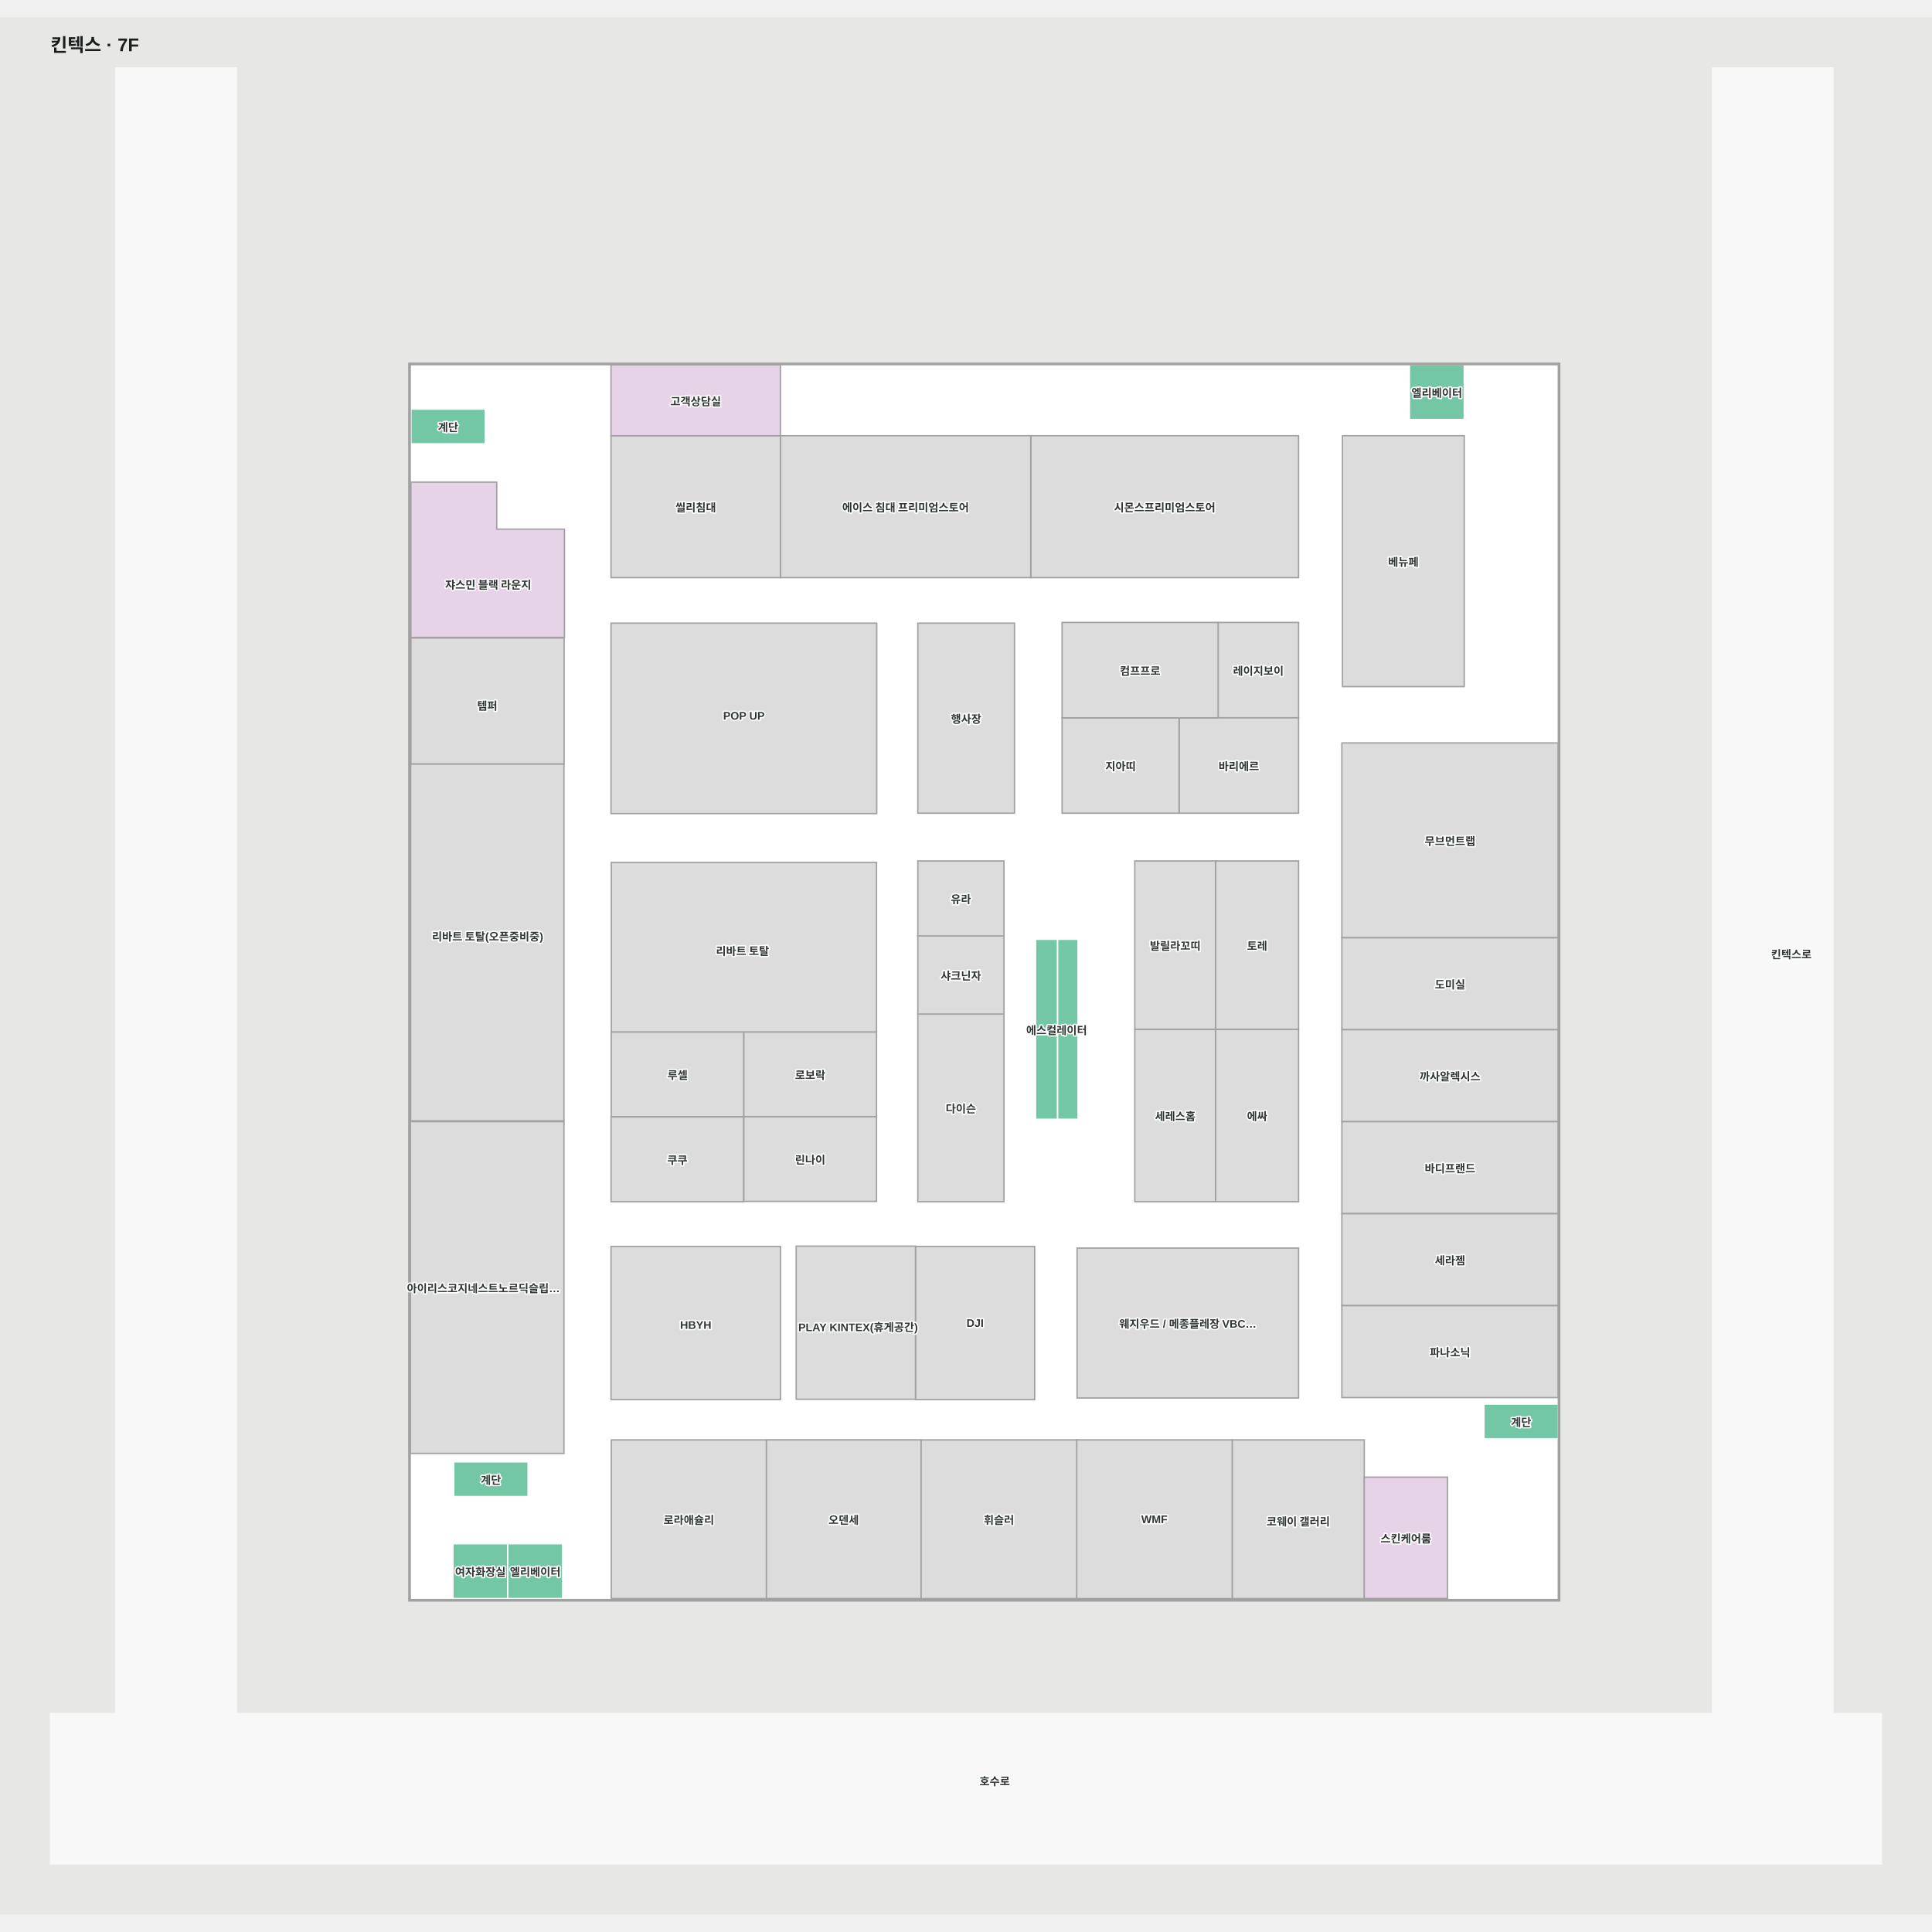
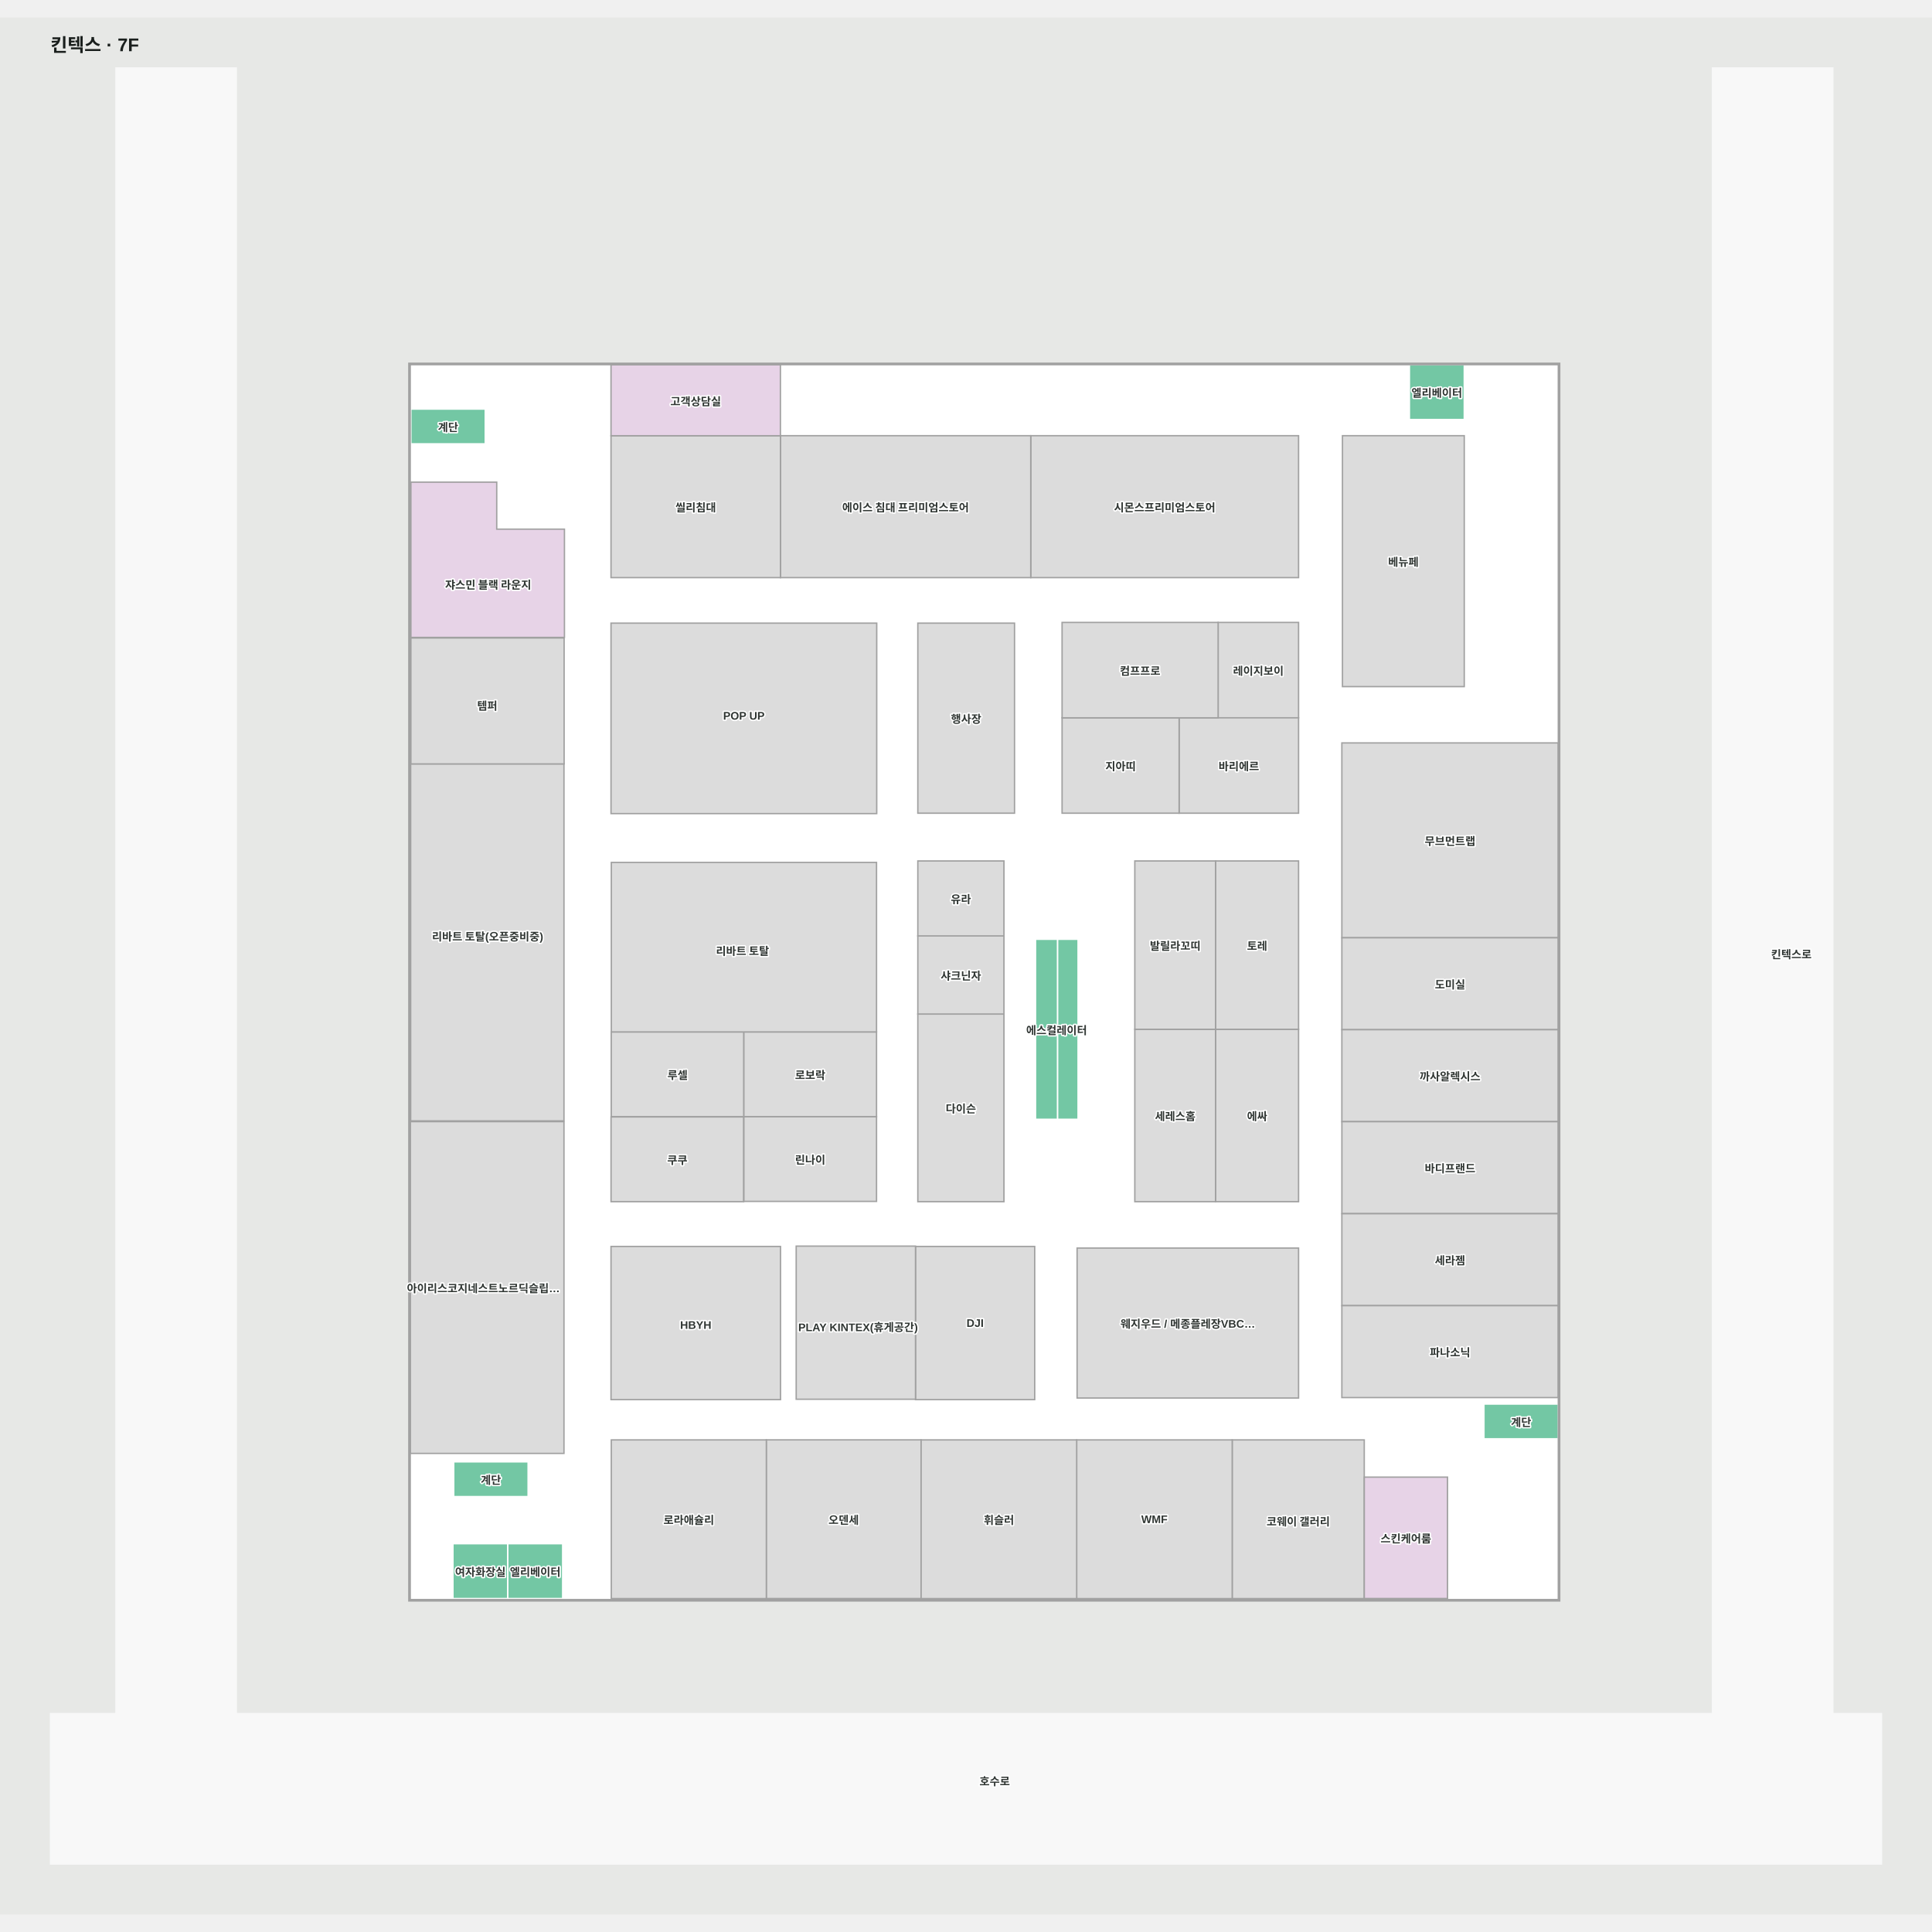
<svg xmlns="http://www.w3.org/2000/svg" viewBox="-74.598 -48.79 2102.697 2064.653" width="1200" height="1200" role="img" aria-labelledby="title desc">
  <rect x="-74.598" y="-48.79" width="2102.697" height="2064.653" fill="#e7e8e6" />
  <g>
    <polygon points="1920.15,1797.21 1920.15,6.21 1789.20,6.21 1789.20,1797.21 182.56,1797.21 182.56,6.21 51.61,6.21 51.61,1797.21 -19.60,1797.21 -19.60,1960.86 1973.10,1960.86 1973.10,1797.21" fill="#f8f8f8" fill-opacity="1" stroke="#f8f8f8" stroke-width="1.5" />
    <polygon points="1621.38,1673.08 371.96,1673.08 371.96,329.06 1621.38,329.06" fill="#ffffff" fill-opacity="1" stroke="#ffffff" stroke-width="1.5" />
  </g>
  <g>
    <polygon points="1519.03,679.47 1519.03,406.38 1386.47,406.38 1386.47,679.47" fill="#dcdcdc" fill-opacity="1" stroke="#a1a1a1" stroke-width="1.5" />
    <polygon points="1338.70,560.84 1338.70,406.38 1047.25,406.38 1047.25,560.84" fill="#dcdcdc" fill-opacity="1" stroke="#a1a1a1" stroke-width="1.5" />
    <polygon points="1047.20,560.84 1047.20,406.38 774.76,406.38 774.76,560.84" fill="#dcdcdc" fill-opacity="1" stroke="#a1a1a1" stroke-width="1.5" />
    <polygon points="774.82,560.84 774.82,406.38 590.40,406.38 590.40,560.84" fill="#dcdcdc" fill-opacity="1" stroke="#a1a1a1" stroke-width="1.5" />
    <polygon points="466.02,508.09 466.02,456.91 372.60,456.91 372.60,625.92 539.72,625.92 539.72,508.09" fill="#e7d3e7" fill-opacity="1" stroke="#a1a1a1" stroke-width="1.5" />
    <polygon points="539.20,1152.92 371.96,1152.92 371.96,1514.01 539.20,1514.01" fill="#dcdcdc" fill-opacity="1" stroke="#a1a1a1" stroke-width="1.5" />
    <polygon points="539.20,763.49 372.35,763.49 372.35,1152.11 539.20,1152.11" fill="#dcdcdc" fill-opacity="1" stroke="#a1a1a1" stroke-width="1.5" />
    <polygon points="1018.06,1035.82 924.31,1035.82 924.31,1240.04 1018.06,1240.04" fill="#dcdcdc" fill-opacity="1" stroke="#a1a1a1" stroke-width="1.5" />
    <polygon points="1018.06,950.80 924.31,950.80 924.31,1035.82 1018.06,1035.82" fill="#dcdcdc" fill-opacity="1" stroke="#a1a1a1" stroke-width="1.5" />
    <polygon points="1018.06,869.20 924.31,869.20 924.31,950.80 1018.06,950.80" fill="#dcdcdc" fill-opacity="1" stroke="#a1a1a1" stroke-width="1.5" />
    <polygon points="1029.56,610.38 924.31,610.38 924.31,817.24 1029.56,817.24" fill="#dcdcdc" fill-opacity="1" stroke="#a1a1a1" stroke-width="1.5" />
    <polygon points="1338.70,609.60 1251.13,609.60 1251.13,713.42 1338.70,713.42" fill="#dcdcdc" fill-opacity="1" stroke="#a1a1a1" stroke-width="1.5" />
    <polygon points="1248.48,1052.41 1160.47,1052.41 1160.47,1240.04 1248.48,1240.04" fill="#dcdcdc" fill-opacity="1" stroke="#a1a1a1" stroke-width="1.5" />
    <polygon points="1338.70,1052.41 1248.48,1052.41 1248.48,1240.04 1338.70,1240.04" fill="#dcdcdc" fill-opacity="1" stroke="#a1a1a1" stroke-width="1.5" />
    <polygon points="1248.48,869.20 1160.47,869.20 1160.47,1052.41 1248.48,1052.41" fill="#dcdcdc" fill-opacity="1" stroke="#a1a1a1" stroke-width="1.5" />
    <polygon points="1338.70,869.20 1248.48,869.20 1248.48,1052.41 1338.70,1052.41" fill="#dcdcdc" fill-opacity="1" stroke="#a1a1a1" stroke-width="1.5" />
    <polygon points="1338.70,713.42 1208.68,713.42 1208.68,817.24 1338.70,817.24" fill="#dcdcdc" fill-opacity="1" stroke="#a1a1a1" stroke-width="1.5" />
    <polygon points="1208.68,713.42 1081.31,713.42 1081.31,817.24 1208.68,817.24" fill="#dcdcdc" fill-opacity="1" stroke="#a1a1a1" stroke-width="1.5" />
    <polygon points="1251.15,609.60 1081.31,609.60 1081.31,713.42 1251.15,713.42" fill="#dcdcdc" fill-opacity="1" stroke="#a1a1a1" stroke-width="1.5" />
    <polygon points="879.60,610.38 590.40,610.38 590.40,817.66 879.60,817.66" fill="#dcdcdc" fill-opacity="1" stroke="#a1a1a1" stroke-width="1.5" />
    <polygon points="734.80,1147.81 590.43,1147.81 590.43,1240.04 734.80,1240.04" fill="#dcdcdc" fill-opacity="1" stroke="#a1a1a1" stroke-width="1.5" />
    <polygon points="774.88,1288.79 590.40,1288.79 590.40,1455.47 774.88,1455.47" fill="#dcdcdc" fill-opacity="1" stroke="#a1a1a1" stroke-width="1.5" />
    <polygon points="1410.20,1499.31 1266.44,1499.31 1266.44,1672.01 1410.20,1672.01" fill="#dcdcdc" fill-opacity="1" stroke="#a1a1a1" stroke-width="1.5" />
    <polygon points="1621.32,740.75 1385.81,740.75 1385.81,952.81 1621.32,952.81" fill="#dcdcdc" fill-opacity="1" stroke="#a1a1a1" stroke-width="1.5" />
    <polygon points="478.07,1671.98 478.07,1612.28 418.36,1612.28 418.36,1671.98" fill="#73c7a4" fill-opacity="1" stroke="#ffffff" stroke-width="1.5" />
    <polygon points="774.76,329.06 590.40,329.06 590.40,406.41 774.76,406.41" fill="#e7d3e7" fill-opacity="1" stroke="#a1a1a1" stroke-width="1.5" />
    <polygon points="1098.71,1052.41 1076.31,1052.41 1076.31,1150.37 1098.71,1150.37" fill="#73c7a4" fill-opacity="1" stroke="#ffffff" stroke-width="1.5" />
    <polygon points="1052.42,1052.41 1052.42,1150.37 1076.31,1150.37 1076.31,1052.41" fill="#73c7a4" fill-opacity="1" stroke="#ffffff" stroke-width="1.5" />
    <polygon points="1098.71,954.45 1076.31,954.45 1076.31,1052.41 1098.71,1052.41" fill="#73c7a4" fill-opacity="1" stroke="#ffffff" stroke-width="1.5" />
    <polygon points="1052.42,954.45 1052.42,1052.41 1076.31,1052.41 1076.31,954.45" fill="#73c7a4" fill-opacity="1" stroke="#ffffff" stroke-width="1.5" />
    <polygon points="537.77,1671.98 537.77,1612.28 478.07,1612.28 478.07,1671.98" fill="#73c7a4" fill-opacity="1" stroke="#ffffff" stroke-width="1.5" />
    <polygon points="1519.03,388.76 1519.03,329.06 1459.33,329.06 1459.33,388.76" fill="#73c7a4" fill-opacity="1" stroke="#ffffff" stroke-width="1.5" />
    <polygon points="453.52,377.41 372.59,377.41 372.59,415.23 453.52,415.23" fill="#73c7a4" fill-opacity="1" stroke="#ffffff" stroke-width="1.5" />
    <polygon points="1621.38,1460.29 1540.44,1460.29 1540.44,1498.11 1621.38,1498.11" fill="#73c7a4" fill-opacity="1" stroke="#ffffff" stroke-width="1.5" />
    <polygon points="500.16,1523.19 419.22,1523.19 419.22,1561.00 500.16,1561.00" fill="#73c7a4" fill-opacity="1" stroke="#ffffff" stroke-width="1.5" />
    <polygon points="879.38,1147.50 735.00,1147.50 735.00,1239.73 879.38,1239.73" fill="#dcdcdc" fill-opacity="1" stroke="#a1a1a1" stroke-width="1.5" />
    <polygon points="735.00,1055.27 590.62,1055.27 590.62,1147.50 735.00,1147.50" fill="#dcdcdc" fill-opacity="1" stroke="#a1a1a1" stroke-width="1.5" />
    <polygon points="879.38,1055.27 735.00,1055.27 735.00,1147.50 879.38,1147.50" fill="#dcdcdc" fill-opacity="1" stroke="#a1a1a1" stroke-width="1.5" />
    <polygon points="879.38,870.81 590.72,870.81 590.72,1055.28 879.38,1055.28" fill="#dcdcdc" fill-opacity="1" stroke="#a1a1a1" stroke-width="1.5" />
    <polygon points="1621.32,952.80 1385.81,952.80 1385.81,1052.86 1621.32,1052.86" fill="#dcdcdc" fill-opacity="1" stroke="#a1a1a1" stroke-width="1.5" />
    <polygon points="1621.32,1052.86 1385.81,1052.86 1385.81,1152.92 1621.32,1152.92" fill="#dcdcdc" fill-opacity="1" stroke="#a1a1a1" stroke-width="1.5" />
    <polygon points="1621.33,1152.95 1385.83,1152.95 1385.83,1253.01 1621.33,1253.01" fill="#dcdcdc" fill-opacity="1" stroke="#a1a1a1" stroke-width="1.5" />
    <polygon points="1621.32,1253.12 1385.81,1253.12 1385.81,1353.18 1621.32,1353.18" fill="#dcdcdc" fill-opacity="1" stroke="#a1a1a1" stroke-width="1.5" />
    <polygon points="1621.32,1353.18 1385.81,1353.18 1385.81,1453.24 1621.32,1453.24" fill="#dcdcdc" fill-opacity="1" stroke="#a1a1a1" stroke-width="1.5" />
    <polygon points="927.87,1499.27 759.36,1499.27 759.36,1671.97 927.87,1671.97" fill="#dcdcdc" fill-opacity="1" stroke="#a1a1a1" stroke-width="1.5" />
    <polygon points="1500.80,1539.82 1410.22,1539.82 1410.22,1671.94 1500.80,1671.94" fill="#e7d3e7" fill-opacity="1" stroke="#a1a1a1" stroke-width="1.5" />
    <polygon points="1051.52,1288.79 921.79,1288.79 921.79,1455.47 1051.52,1455.47" fill="#dcdcdc" fill-opacity="1" stroke="#a1a1a1" stroke-width="1.5" />
    <polygon points="1338.70,1290.53 1097.67,1290.53 1097.67,1453.73 1338.70,1453.73" fill="#dcdcdc" fill-opacity="1" stroke="#a1a1a1" stroke-width="1.5" />
    <polygon points="1266.47,1499.32 1097.17,1499.32 1097.17,1672.03 1266.47,1672.03" fill="#dcdcdc" fill-opacity="1" stroke="#a1a1a1" stroke-width="1.5" />
    <polygon points="1097.21,1499.31 927.91,1499.31 927.91,1672.01 1097.21,1672.01" fill="#dcdcdc" fill-opacity="1" stroke="#a1a1a1" stroke-width="1.5" />
    <polygon points="759.45,1499.31 590.70,1499.31 590.70,1672.01 759.45,1672.01" fill="#dcdcdc" fill-opacity="1" stroke="#a1a1a1" stroke-width="1.5" />
    <polygon points="1621.40,333.36 1621.40,1673.08 371.87,1673.08 371.87,329.06 1621.40,329.06 1621.40,333.36 1622.90,333.36 1622.90,327.56 370.37,327.56 370.37,1674.58 1622.90,1674.58 1622.90,333.36" fill="#a1a1a1" fill-opacity="1" stroke="#a1a1a1" stroke-width="1.5" />
    <polygon points="921.79,1288.39 791.94,1288.39 791.94,1455.06 921.79,1455.06" fill="#dcdcdc" fill-opacity="1" stroke="#a1a1a1" stroke-width="1.5" />
    <polygon points="372.60,626.53 372.60,763.60 539.37,763.60 539.37,626.53" fill="#dcdcdc" fill-opacity="1" stroke="#a1a1a1" stroke-width="1.5" />
  </g>
  <g font-family="Arial, 'Noto Sans KR', sans-serif" font-size="12" font-weight="600" fill="#303633" stroke="#fff" stroke-width="3" paint-order="stroke" stroke-linejoin="round">
    <text x="456.711" y="567.796" text-anchor="middle" dominant-baseline="central">쟈스민 블랙 라운지</text>
    <text x="456.089" y="950.658" text-anchor="middle" dominant-baseline="central">리바트 토탈
(오픈중비중)</text>
    <text x="451.501" y="1333.466" text-anchor="middle" dominant-baseline="central">아이리스
코지네스트
노르딕슬립
…</text>
    <text x="843.615" y="1585.621" text-anchor="middle" dominant-baseline="central">오덴세</text>
    <text x="1012.562" y="1585.664" text-anchor="middle" dominant-baseline="central">휘슬러</text>
-     <text x="1218.186" y="1372.131" text-anchor="middle" dominant-baseline="central">웨지우드 / 메종플레장 
+     <text x="1218.186" y="1372.131" text-anchor="middle" dominant-baseline="central">웨지우드 / 메종플레장
VBC…</text>
    <text x="682.642" y="1374.28" text-anchor="middle" dominant-baseline="central">HBYH</text>
    <text x="662.616" y="1193.921" text-anchor="middle" dominant-baseline="central">쿠쿠</text>
    <text x="910.98" y="483.609" text-anchor="middle" dominant-baseline="central">에이스 침대 프리미엄스토어</text>
    <text x="682.613" y="483.609" text-anchor="middle" dominant-baseline="central">씰리침대</text>
    <text x="1192.978" y="483.609" text-anchor="middle" dominant-baseline="central">시몬스프리미엄스토어</text>
    <text x="976.935" y="713.809" text-anchor="middle" dominant-baseline="central">행사장</text>
    <text x="1166.231" y="661.507" text-anchor="middle" dominant-baseline="central">컴프프로</text>
    <text x="1294.918" y="661.507" text-anchor="middle" dominant-baseline="central">레이지보이</text>
    <text x="1273.69" y="765.327" text-anchor="middle" dominant-baseline="central">바리에르</text>
    <text x="971.186" y="1137.929" text-anchor="middle" dominant-baseline="central">다이슨</text>
    <text x="971.186" y="910.001" text-anchor="middle" dominant-baseline="central">유라</text>
    <text x="971.186" y="993.311" text-anchor="middle" dominant-baseline="central">샤크닌자</text>
    <text x="1204.476" y="960.805" text-anchor="middle" dominant-baseline="central">발릴라
꼬띠</text>
    <text x="1293.591" y="960.805" text-anchor="middle" dominant-baseline="central">토레</text>
    <text x="1144.993" y="765.327" text-anchor="middle" dominant-baseline="central">지아띠</text>
    <text x="1293.591" y="1146.221" text-anchor="middle" dominant-baseline="central">에싸</text>
    <text x="1452.749" y="542.928" text-anchor="middle" dominant-baseline="central">베뉴페</text>
    <text x="1875" y="970" text-anchor="middle" dominant-baseline="central">킨텍스로</text>
    <text x="1008" y="1870" text-anchor="middle" dominant-baseline="central">호수로</text>
    <text x="735" y="711.215" text-anchor="middle" dominant-baseline="central">POP UP</text>
    <text x="662.811" y="1101.388" text-anchor="middle" dominant-baseline="central">루셀</text>
    <text x="733.515" y="966.38" text-anchor="middle" dominant-baseline="central">리바트 토탈</text>
    <text x="807.188" y="1101.388" text-anchor="middle" dominant-baseline="central">로보락</text>
    <text x="1503.565" y="846.783" text-anchor="middle" dominant-baseline="central">무브먼트랩</text>
    <text x="1503.565" y="1002.834" text-anchor="middle" dominant-baseline="central">도미실</text>
    <text x="1503.565" y="1102.892" text-anchor="middle" dominant-baseline="central">까사알렉시스</text>
    <text x="1503.58" y="1202.983" text-anchor="middle" dominant-baseline="central">바디프랜드</text>
    <text x="1503.565" y="1303.151" text-anchor="middle" dominant-baseline="central">세라젬</text>
    <text x="1503.565" y="1403.209" text-anchor="middle" dominant-baseline="central">파나소닉</text>
    <text x="1338.322" y="1587.304" text-anchor="middle" dominant-baseline="central">코웨이 갤러리</text>
    <text x="675.077" y="1585.659" text-anchor="middle" dominant-baseline="central">로라애슐리</text>
    <text x="1455.507" y="1605.877" text-anchor="middle" dominant-baseline="central">스킨케어룸</text>
    <text x="986.656" y="1372.131" text-anchor="middle" dominant-baseline="central">DJI</text>
    <text x="1204.476" y="1146.221" text-anchor="middle" dominant-baseline="central">세레스홈</text>
    <text x="1181.821" y="1585.675" text-anchor="middle" dominant-baseline="central">WMF</text>
    <text x="682.58" y="368.208" text-anchor="middle" dominant-baseline="central">고객상담실</text>
    <text x="459.691" y="1542.097" text-anchor="middle" dominant-baseline="central">계단</text>
    <text x="448.217" y="1642.131" text-anchor="middle" dominant-baseline="central">여자화장실</text>
    <text x="507.921" y="1642.131" text-anchor="middle" dominant-baseline="central">엘리베이터</text>
    <text x="1580.909" y="1479.201" text-anchor="middle" dominant-baseline="central">계단</text>
    <text x="1075.344" y="1052.649" text-anchor="middle" dominant-baseline="central">에스컬레이터</text>
    <text x="1489.179" y="358.909" text-anchor="middle" dominant-baseline="central">엘리베이터</text>
    <text x="413.054" y="396.319" text-anchor="middle" dominant-baseline="central">계단</text>
    <text x="807.188" y="1193.617" text-anchor="middle" dominant-baseline="central">린나이</text>
    <text x="859.283" y="1373.752" text-anchor="middle" dominant-baseline="central">PLAY KINTEX
(휴게공간)</text>
    <text x="455.69" y="699.491" text-anchor="middle" dominant-baseline="central">템퍼</text>
  </g>
+   <style>.managed-brand { fill:#9a5300; font-size:15px; font-weight:800; stroke:#fff7df; stroke-width:5; }</style>
  <text x="-19.598" y="-11.79" font-family="Arial, 'Noto Sans KR', sans-serif" font-size="20" font-weight="700" fill="#1a1f1d">킨텍스 · 7F</text>
</svg>
